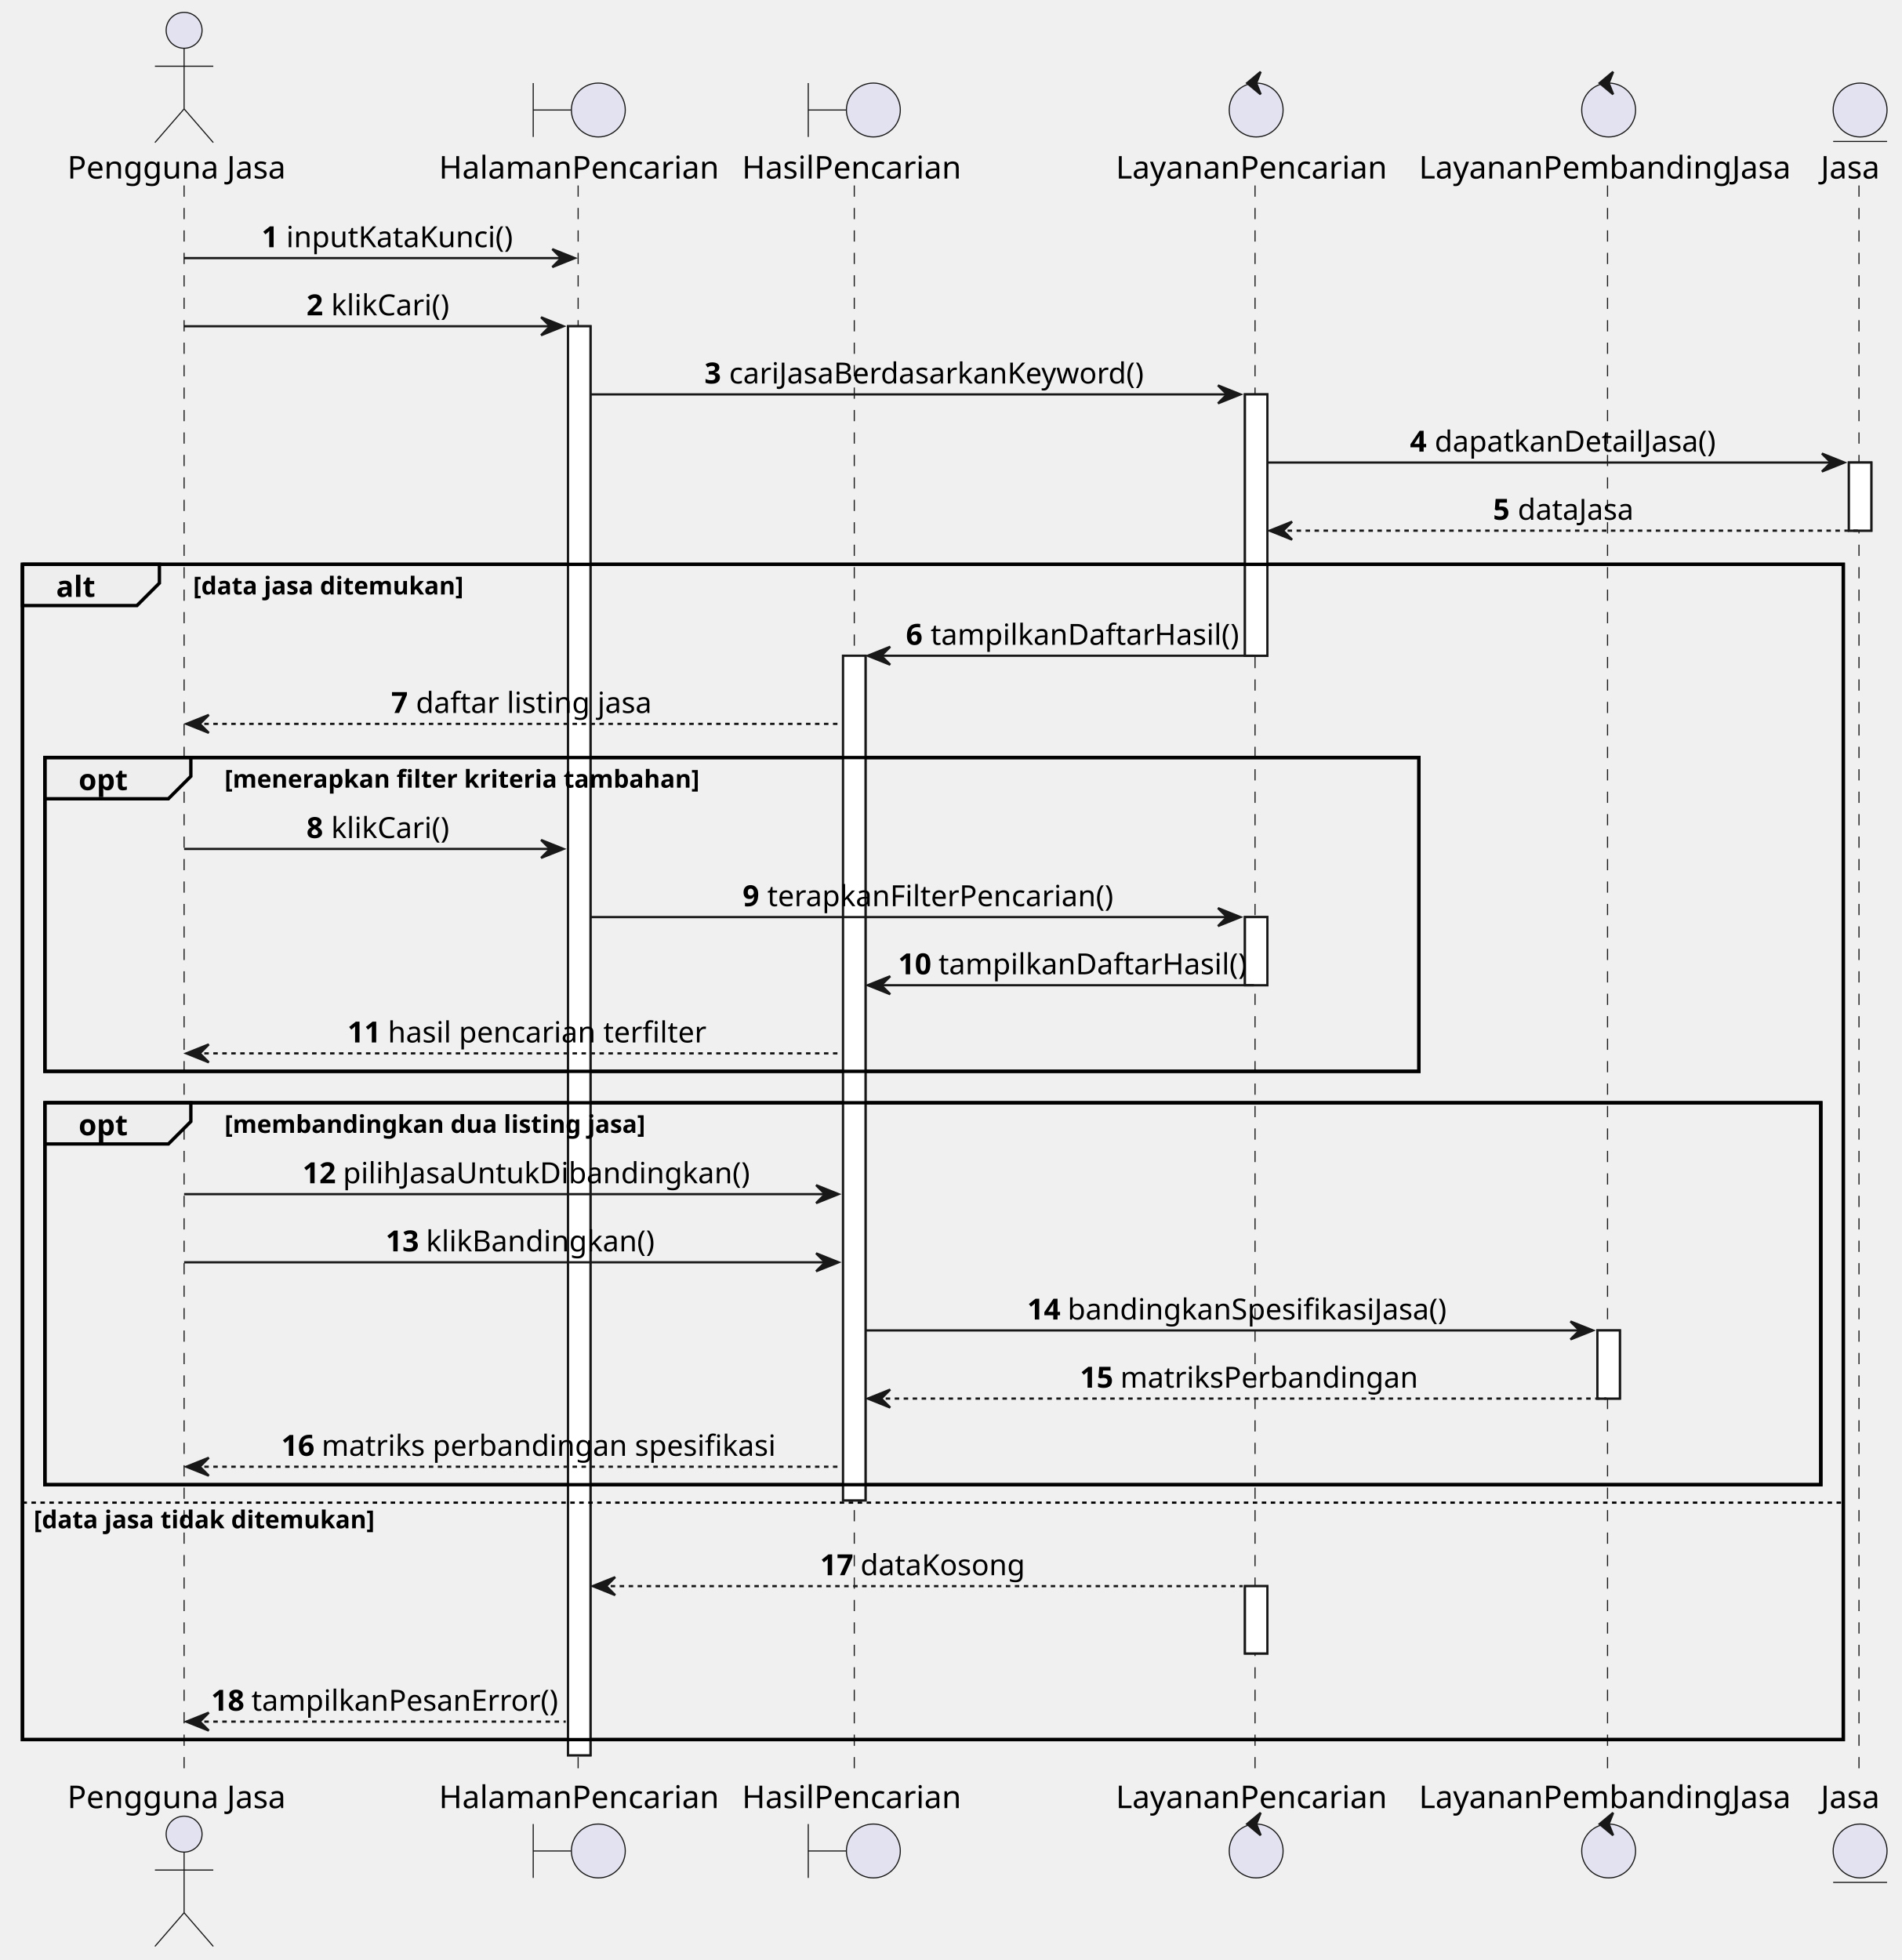
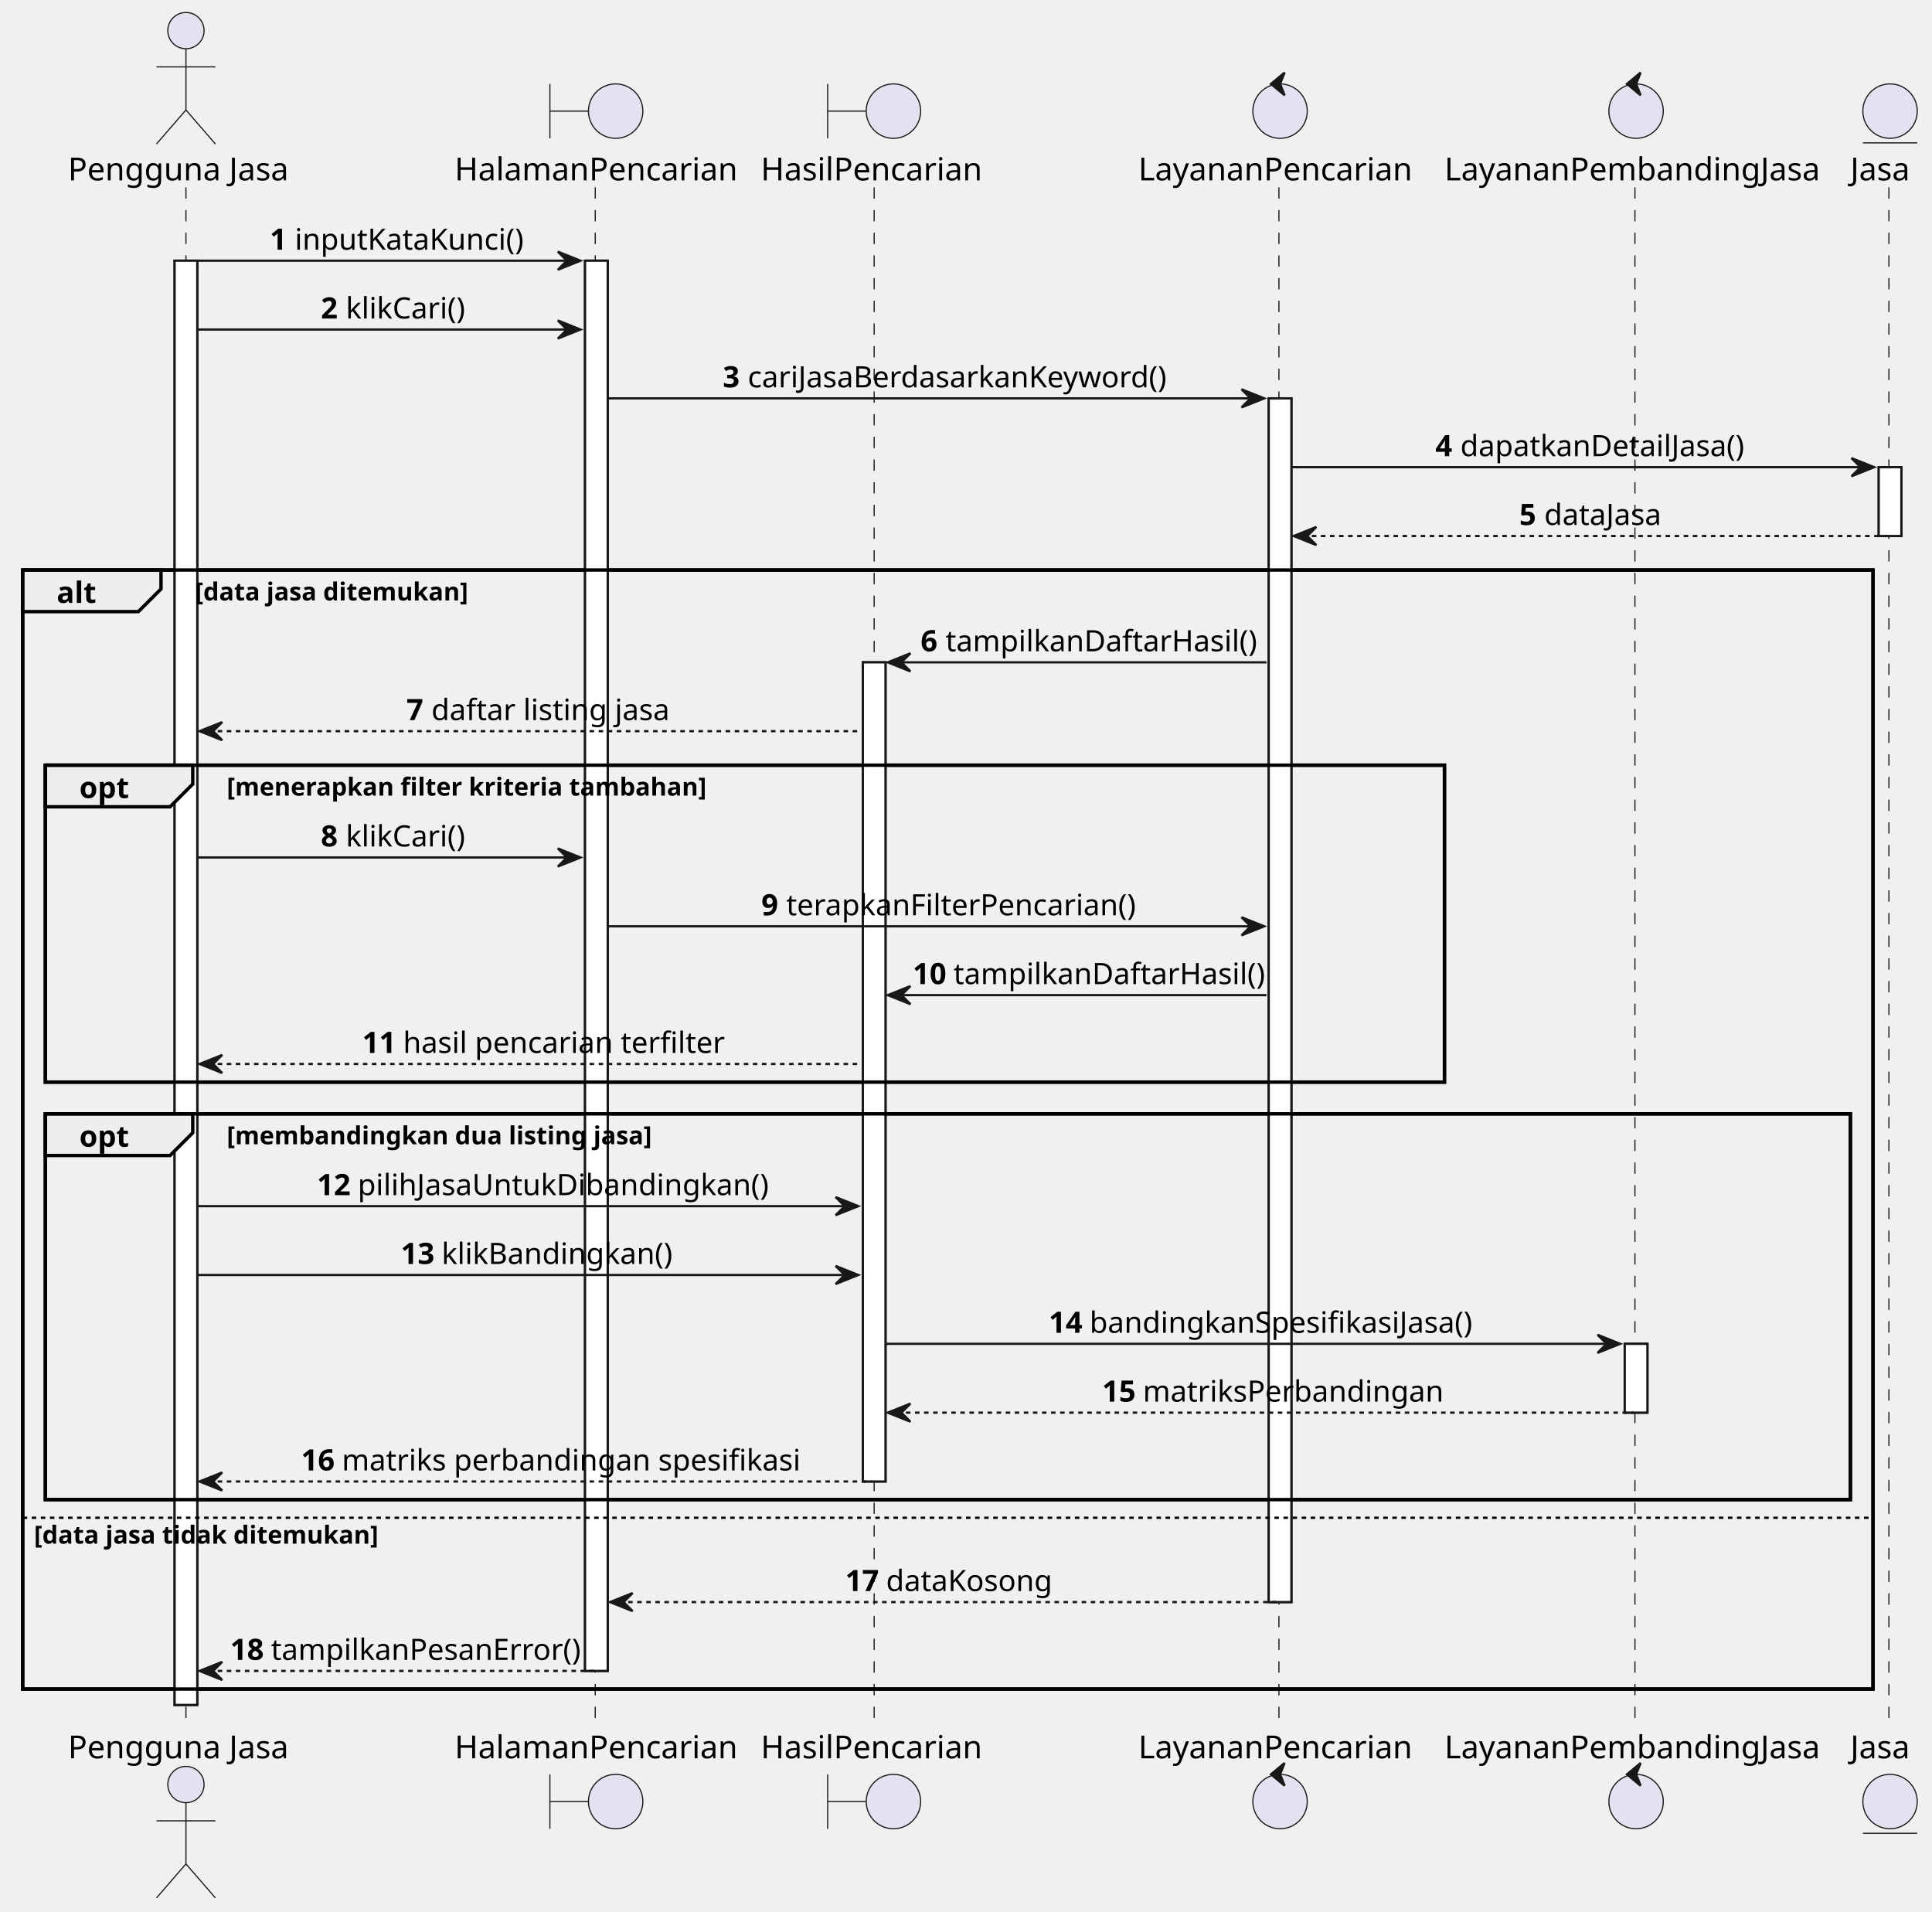
- <svg xmlns="http://www.w3.org/2000/svg" contentStyleType="text/css" height="873px" preserveAspectRatio="none" style="width:847px;height:873px;background:#FFFFFF;" version="1.1" viewBox="0 0 847 873" width="847px" zoomAndPan="magnify">
+ <svg xmlns="http://www.w3.org/2000/svg" contentStyleType="text/css" height="843px" preserveAspectRatio="none" style="width:852px;height:843px;background:#FFFFFF;" version="1.1" viewBox="0 0 852 843" width="852px" zoomAndPan="magnify">
  <defs />
  <g>
-     <rect fill="#FFFFFF" height="636.516" style="stroke:#181818;stroke-width:1.0;" width="10" x="253" y="145.312" />
-     <rect fill="#FFFFFF" height="376.219" style="stroke:#181818;stroke-width:1.0;" width="10" x="375.5" y="292.07" />
-     <rect fill="#FFFFFF" height="116.406" style="stroke:#181818;stroke-width:1.0;" width="10" x="554.5" y="175.664" />
-     <rect fill="#FFFFFF" height="30.352" style="stroke:#181818;stroke-width:1.0;" width="10" x="554.5" y="408.477" />
-     <rect fill="#FFFFFF" height="30" style="stroke:#181818;stroke-width:1.0;" width="10" x="554.5" y="706.477" />
-     <rect fill="#FFFFFF" height="30.352" style="stroke:#181818;stroke-width:1.0;" width="10" x="711.5" y="592.586" />
-     <rect fill="#FFFFFF" height="30.352" style="stroke:#181818;stroke-width:1.0;" width="10" x="823.5" y="206.016" />
-     <rect fill="none" height="523.461" style="stroke:#000000;stroke-width:1.5;" width="811" x="10" y="251.367" />
-     <rect fill="none" height="139.758" style="stroke:#000000;stroke-width:1.5;" width="612" x="20" y="337.422" />
-     <rect fill="none" height="170.109" style="stroke:#000000;stroke-width:1.5;" width="791" x="20" y="491.18" />
-     <line style="stroke:#181818;stroke-width:0.5;stroke-dasharray:5.0,5.0;" x1="82" x2="82" y1="82.609" y2="791.828" />
-     <line style="stroke:#181818;stroke-width:0.5;stroke-dasharray:5.0,5.0;" x1="257.5" x2="257.5" y1="82.609" y2="791.828" />
-     <line style="stroke:#181818;stroke-width:0.5;stroke-dasharray:5.0,5.0;" x1="380.5" x2="380.5" y1="82.609" y2="791.828" />
-     <line style="stroke:#181818;stroke-width:0.5;stroke-dasharray:5.0,5.0;" x1="559" x2="559" y1="82.609" y2="791.828" />
-     <line style="stroke:#181818;stroke-width:0.5;stroke-dasharray:5.0,5.0;" x1="716" x2="716" y1="82.609" y2="791.828" />
-     <line style="stroke:#181818;stroke-width:0.5;stroke-dasharray:5.0,5.0;" x1="828" x2="828" y1="82.609" y2="791.828" />
+     <rect fill="#FFFFFF" height="636.867" style="stroke:#181818;stroke-width:1.0;" width="10" x="77" y="114.961" />
+     <rect fill="#FFFFFF" height="621.867" style="stroke:#181818;stroke-width:1.0;" width="10" x="258" y="114.961" />
+     <rect fill="#FFFFFF" height="361.219" style="stroke:#181818;stroke-width:1.0;" width="10" x="380.5" y="292.07" />
+     <rect fill="#FFFFFF" height="530.812" style="stroke:#181818;stroke-width:1.0;" width="10" x="559.5" y="175.664" />
+     <rect fill="#FFFFFF" height="30.352" style="stroke:#181818;stroke-width:1.0;" width="10" x="716.5" y="592.586" />
+     <rect fill="#FFFFFF" height="30.352" style="stroke:#181818;stroke-width:1.0;" width="10" x="828.5" y="206.016" />
+     <rect fill="none" height="493.461" style="stroke:#000000;stroke-width:1.5;" width="816" x="10" y="251.367" />
+     <rect fill="none" height="139.758" style="stroke:#000000;stroke-width:1.5;" width="617" x="20" y="337.422" />
+     <rect fill="none" height="170.109" style="stroke:#000000;stroke-width:1.5;" width="796" x="20" y="491.18" />
+     <line style="stroke:#181818;stroke-width:0.5;stroke-dasharray:5.0,5.0;" x1="82" x2="82" y1="82.609" y2="761.828" />
+     <line style="stroke:#181818;stroke-width:0.5;stroke-dasharray:5.0,5.0;" x1="262.5" x2="262.5" y1="82.609" y2="761.828" />
+     <line style="stroke:#181818;stroke-width:0.5;stroke-dasharray:5.0,5.0;" x1="385.5" x2="385.5" y1="82.609" y2="761.828" />
+     <line style="stroke:#181818;stroke-width:0.5;stroke-dasharray:5.0,5.0;" x1="564" x2="564" y1="82.609" y2="761.828" />
+     <line style="stroke:#181818;stroke-width:0.5;stroke-dasharray:5.0,5.0;" x1="721" x2="721" y1="82.609" y2="761.828" />
+     <line style="stroke:#181818;stroke-width:0.5;stroke-dasharray:5.0,5.0;" x1="833" x2="833" y1="82.609" y2="761.828" />
    <text fill="#000000" font-family="sans-serif" font-size="14" lengthAdjust="spacing" textLength="98" x="30" y="79.533">Pengguna Jasa</text>
    <ellipse cx="82" cy="13.5" fill="#E2E2F0" rx="8" ry="8" style="stroke:#181818;stroke-width:0.5;" />
    <path d="M82,21.5 L82,48.5 M69,29.5 L95,29.5 M82,48.5 L69,63.5 M82,48.5 L95,63.5 " fill="none" style="stroke:#181818;stroke-width:0.5;" />
-     <text fill="#000000" font-family="sans-serif" font-size="14" lengthAdjust="spacing" textLength="98" x="30" y="805.361">Pengguna Jasa</text>
-     <ellipse cx="82" cy="816.938" fill="#E2E2F0" rx="8" ry="8" style="stroke:#181818;stroke-width:0.5;" />
-     <path d="M82,824.938 L82,851.938 M69,832.938 L95,832.938 M82,851.938 L69,866.938 M82,851.938 L95,866.938 " fill="none" style="stroke:#181818;stroke-width:0.5;" />
-     <text fill="#000000" font-family="sans-serif" font-size="14" lengthAdjust="spacing" textLength="119" x="195.5" y="79.533">HalamanPencarian</text>
-     <path d="M237.5,37 L237.5,61 M237.5,49 L254.5,49 " fill="none" style="stroke:#181818;stroke-width:0.5;" />
-     <ellipse cx="266.5" cy="49" fill="#E2E2F0" rx="12" ry="12" style="stroke:#181818;stroke-width:0.5;" />
-     <text fill="#000000" font-family="sans-serif" font-size="14" lengthAdjust="spacing" textLength="119" x="195.5" y="805.361">HalamanPencarian</text>
-     <path d="M237.5,812.438 L237.5,836.438 M237.5,824.438 L254.5,824.438 " fill="none" style="stroke:#181818;stroke-width:0.5;" />
-     <ellipse cx="266.5" cy="824.438" fill="#E2E2F0" rx="12" ry="12" style="stroke:#181818;stroke-width:0.5;" />
-     <text fill="#000000" font-family="sans-serif" font-size="14" lengthAdjust="spacing" textLength="94" x="330.5" y="79.533">HasilPencarian</text>
-     <path d="M360,37 L360,61 M360,49 L377,49 " fill="none" style="stroke:#181818;stroke-width:0.5;" />
-     <ellipse cx="389" cy="49" fill="#E2E2F0" rx="12" ry="12" style="stroke:#181818;stroke-width:0.5;" />
-     <text fill="#000000" font-family="sans-serif" font-size="14" lengthAdjust="spacing" textLength="94" x="330.5" y="805.361">HasilPencarian</text>
-     <path d="M360,812.438 L360,836.438 M360,824.438 L377,824.438 " fill="none" style="stroke:#181818;stroke-width:0.5;" />
-     <ellipse cx="389" cy="824.438" fill="#E2E2F0" rx="12" ry="12" style="stroke:#181818;stroke-width:0.5;" />
-     <text fill="#000000" font-family="sans-serif" font-size="14" lengthAdjust="spacing" textLength="119" x="497" y="79.533">LayananPencarian</text>
-     <ellipse cx="559.5" cy="49" fill="#E2E2F0" rx="12" ry="12" style="stroke:#181818;stroke-width:0.5;" />
-     <polygon fill="#181818" points="555.5,37,561.5,32,559.5,37,561.5,42,555.5,37" style="stroke:#181818;stroke-width:1.0;" />
-     <text fill="#000000" font-family="sans-serif" font-size="14" lengthAdjust="spacing" textLength="119" x="497" y="805.361">LayananPencarian</text>
-     <ellipse cx="559.5" cy="824.438" fill="#E2E2F0" rx="12" ry="12" style="stroke:#181818;stroke-width:0.5;" />
-     <polygon fill="#181818" points="555.5,812.438,561.5,807.438,559.5,812.438,561.5,817.438,555.5,812.438" style="stroke:#181818;stroke-width:1.0;" />
-     <text fill="#000000" font-family="sans-serif" font-size="14" lengthAdjust="spacing" textLength="163" x="632" y="79.533">LayananPembandingJasa</text>
-     <ellipse cx="716.5" cy="49" fill="#E2E2F0" rx="12" ry="12" style="stroke:#181818;stroke-width:0.5;" />
-     <polygon fill="#181818" points="712.5,37,718.5,32,716.5,37,718.5,42,712.5,37" style="stroke:#181818;stroke-width:1.0;" />
-     <text fill="#000000" font-family="sans-serif" font-size="14" lengthAdjust="spacing" textLength="163" x="632" y="805.361">LayananPembandingJasa</text>
-     <ellipse cx="716.5" cy="824.438" fill="#E2E2F0" rx="12" ry="12" style="stroke:#181818;stroke-width:0.5;" />
-     <polygon fill="#181818" points="712.5,812.438,718.5,807.438,716.5,812.438,718.5,817.438,712.5,812.438" style="stroke:#181818;stroke-width:1.0;" />
-     <text fill="#000000" font-family="sans-serif" font-size="14" lengthAdjust="spacing" textLength="29" x="811" y="79.533">Jasa</text>
-     <ellipse cx="828.5" cy="49" fill="#E2E2F0" rx="12" ry="12" style="stroke:#181818;stroke-width:0.5;" />
-     <line style="stroke:#181818;stroke-width:0.5;" x1="816.5" x2="840.5" y1="63" y2="63" />
-     <text fill="#000000" font-family="sans-serif" font-size="14" lengthAdjust="spacing" textLength="29" x="811" y="805.361">Jasa</text>
-     <ellipse cx="828.5" cy="824.438" fill="#E2E2F0" rx="12" ry="12" style="stroke:#181818;stroke-width:0.5;" />
-     <line style="stroke:#181818;stroke-width:0.5;" x1="816.5" x2="840.5" y1="838.438" y2="838.438" />
-     <rect fill="#FFFFFF" height="636.516" style="stroke:#181818;stroke-width:1.0;" width="10" x="253" y="145.312" />
-     <rect fill="#FFFFFF" height="376.219" style="stroke:#181818;stroke-width:1.0;" width="10" x="375.5" y="292.07" />
-     <rect fill="#FFFFFF" height="116.406" style="stroke:#181818;stroke-width:1.0;" width="10" x="554.5" y="175.664" />
-     <rect fill="#FFFFFF" height="30.352" style="stroke:#181818;stroke-width:1.0;" width="10" x="554.5" y="408.477" />
-     <rect fill="#FFFFFF" height="30" style="stroke:#181818;stroke-width:1.0;" width="10" x="554.5" y="706.477" />
-     <rect fill="#FFFFFF" height="30.352" style="stroke:#181818;stroke-width:1.0;" width="10" x="711.5" y="592.586" />
-     <rect fill="#FFFFFF" height="30.352" style="stroke:#181818;stroke-width:1.0;" width="10" x="823.5" y="206.016" />
+     <text fill="#000000" font-family="sans-serif" font-size="14" lengthAdjust="spacing" textLength="98" x="30" y="775.361">Pengguna Jasa</text>
+     <ellipse cx="82" cy="786.938" fill="#E2E2F0" rx="8" ry="8" style="stroke:#181818;stroke-width:0.5;" />
+     <path d="M82,794.938 L82,821.938 M69,802.938 L95,802.938 M82,821.938 L69,836.938 M82,821.938 L95,836.938 " fill="none" style="stroke:#181818;stroke-width:0.5;" />
+     <text fill="#000000" font-family="sans-serif" font-size="14" lengthAdjust="spacing" textLength="119" x="200.5" y="79.533">HalamanPencarian</text>
+     <path d="M242.5,37 L242.5,61 M242.5,49 L259.5,49 " fill="none" style="stroke:#181818;stroke-width:0.5;" />
+     <ellipse cx="271.5" cy="49" fill="#E2E2F0" rx="12" ry="12" style="stroke:#181818;stroke-width:0.5;" />
+     <text fill="#000000" font-family="sans-serif" font-size="14" lengthAdjust="spacing" textLength="119" x="200.5" y="775.361">HalamanPencarian</text>
+     <path d="M242.5,782.438 L242.5,806.438 M242.5,794.438 L259.5,794.438 " fill="none" style="stroke:#181818;stroke-width:0.5;" />
+     <ellipse cx="271.5" cy="794.438" fill="#E2E2F0" rx="12" ry="12" style="stroke:#181818;stroke-width:0.5;" />
+     <text fill="#000000" font-family="sans-serif" font-size="14" lengthAdjust="spacing" textLength="94" x="335.5" y="79.533">HasilPencarian</text>
+     <path d="M365,37 L365,61 M365,49 L382,49 " fill="none" style="stroke:#181818;stroke-width:0.5;" />
+     <ellipse cx="394" cy="49" fill="#E2E2F0" rx="12" ry="12" style="stroke:#181818;stroke-width:0.5;" />
+     <text fill="#000000" font-family="sans-serif" font-size="14" lengthAdjust="spacing" textLength="94" x="335.5" y="775.361">HasilPencarian</text>
+     <path d="M365,782.438 L365,806.438 M365,794.438 L382,794.438 " fill="none" style="stroke:#181818;stroke-width:0.5;" />
+     <ellipse cx="394" cy="794.438" fill="#E2E2F0" rx="12" ry="12" style="stroke:#181818;stroke-width:0.5;" />
+     <text fill="#000000" font-family="sans-serif" font-size="14" lengthAdjust="spacing" textLength="119" x="502" y="79.533">LayananPencarian</text>
+     <ellipse cx="564.5" cy="49" fill="#E2E2F0" rx="12" ry="12" style="stroke:#181818;stroke-width:0.5;" />
+     <polygon fill="#181818" points="560.5,37,566.5,32,564.5,37,566.5,42,560.5,37" style="stroke:#181818;stroke-width:1.0;" />
+     <text fill="#000000" font-family="sans-serif" font-size="14" lengthAdjust="spacing" textLength="119" x="502" y="775.361">LayananPencarian</text>
+     <ellipse cx="564.5" cy="794.438" fill="#E2E2F0" rx="12" ry="12" style="stroke:#181818;stroke-width:0.5;" />
+     <polygon fill="#181818" points="560.5,782.438,566.5,777.438,564.5,782.438,566.5,787.438,560.5,782.438" style="stroke:#181818;stroke-width:1.0;" />
+     <text fill="#000000" font-family="sans-serif" font-size="14" lengthAdjust="spacing" textLength="163" x="637" y="79.533">LayananPembandingJasa</text>
+     <ellipse cx="721.5" cy="49" fill="#E2E2F0" rx="12" ry="12" style="stroke:#181818;stroke-width:0.5;" />
+     <polygon fill="#181818" points="717.5,37,723.5,32,721.5,37,723.5,42,717.5,37" style="stroke:#181818;stroke-width:1.0;" />
+     <text fill="#000000" font-family="sans-serif" font-size="14" lengthAdjust="spacing" textLength="163" x="637" y="775.361">LayananPembandingJasa</text>
+     <ellipse cx="721.5" cy="794.438" fill="#E2E2F0" rx="12" ry="12" style="stroke:#181818;stroke-width:0.5;" />
+     <polygon fill="#181818" points="717.5,782.438,723.5,777.438,721.5,782.438,723.5,787.438,717.5,782.438" style="stroke:#181818;stroke-width:1.0;" />
+     <text fill="#000000" font-family="sans-serif" font-size="14" lengthAdjust="spacing" textLength="29" x="816" y="79.533">Jasa</text>
+     <ellipse cx="833.5" cy="49" fill="#E2E2F0" rx="12" ry="12" style="stroke:#181818;stroke-width:0.5;" />
+     <line style="stroke:#181818;stroke-width:0.5;" x1="821.5" x2="845.5" y1="63" y2="63" />
+     <text fill="#000000" font-family="sans-serif" font-size="14" lengthAdjust="spacing" textLength="29" x="816" y="775.361">Jasa</text>
+     <ellipse cx="833.5" cy="794.438" fill="#E2E2F0" rx="12" ry="12" style="stroke:#181818;stroke-width:0.5;" />
+     <line style="stroke:#181818;stroke-width:0.5;" x1="821.5" x2="845.5" y1="808.438" y2="808.438" />
+     <rect fill="#FFFFFF" height="636.867" style="stroke:#181818;stroke-width:1.0;" width="10" x="77" y="114.961" />
+     <rect fill="#FFFFFF" height="621.867" style="stroke:#181818;stroke-width:1.0;" width="10" x="258" y="114.961" />
+     <rect fill="#FFFFFF" height="361.219" style="stroke:#181818;stroke-width:1.0;" width="10" x="380.5" y="292.07" />
+     <rect fill="#FFFFFF" height="530.812" style="stroke:#181818;stroke-width:1.0;" width="10" x="559.5" y="175.664" />
+     <rect fill="#FFFFFF" height="30.352" style="stroke:#181818;stroke-width:1.0;" width="10" x="716.5" y="592.586" />
+     <rect fill="#FFFFFF" height="30.352" style="stroke:#181818;stroke-width:1.0;" width="10" x="828.5" y="206.016" />
    <polygon fill="#181818" points="246,110.961,256,114.961,246,118.961,250,114.961" style="stroke:#181818;stroke-width:1.0;" />
-     <line style="stroke:#181818;stroke-width:1.0;" x1="82" x2="252" y1="114.961" y2="114.961" />
-     <text fill="#000000" font-family="sans-serif" font-size="13" font-weight="bold" lengthAdjust="spacing" textLength="7" x="116.5" y="110.105">1</text>
-     <text fill="#000000" font-family="sans-serif" font-size="13" lengthAdjust="spacing" textLength="96" x="127.5" y="110.105">inputKataKunci()</text>
-     <polygon fill="#181818" points="241,141.312,251,145.312,241,149.312,245,145.312" style="stroke:#181818;stroke-width:1.0;" />
-     <line style="stroke:#181818;stroke-width:1.0;" x1="82" x2="247" y1="145.312" y2="145.312" />
-     <text fill="#000000" font-family="sans-serif" font-size="13" font-weight="bold" lengthAdjust="spacing" textLength="7" x="136.5" y="140.456">2</text>
-     <text fill="#000000" font-family="sans-serif" font-size="13" lengthAdjust="spacing" textLength="51" x="147.5" y="140.456">klikCari()</text>
-     <polygon fill="#181818" points="542.5,171.664,552.5,175.664,542.5,179.664,546.5,175.664" style="stroke:#181818;stroke-width:1.0;" />
-     <line style="stroke:#181818;stroke-width:1.0;" x1="263" x2="548.5" y1="175.664" y2="175.664" />
-     <text fill="#000000" font-family="sans-serif" font-size="13" font-weight="bold" lengthAdjust="spacing" textLength="7" x="313.75" y="170.808">3</text>
-     <text fill="#000000" font-family="sans-serif" font-size="13" lengthAdjust="spacing" textLength="179" x="324.75" y="170.808">cariJasaBerdasarkanKeyword()</text>
-     <polygon fill="#181818" points="811.5,202.016,821.5,206.016,811.5,210.016,815.5,206.016" style="stroke:#181818;stroke-width:1.0;" />
-     <line style="stroke:#181818;stroke-width:1.0;" x1="564.5" x2="817.5" y1="206.016" y2="206.016" />
-     <text fill="#000000" font-family="sans-serif" font-size="13" font-weight="bold" lengthAdjust="spacing" textLength="7" x="628" y="201.159">4</text>
-     <text fill="#000000" font-family="sans-serif" font-size="13" lengthAdjust="spacing" textLength="121" x="639" y="201.159">dapatkanDetailJasa()</text>
-     <polygon fill="#181818" points="575.5,232.367,565.5,236.367,575.5,240.367,571.5,236.367" style="stroke:#181818;stroke-width:1.0;" />
-     <line style="stroke:#181818;stroke-width:1.0;stroke-dasharray:2.0,2.0;" x1="569.5" x2="827.5" y1="236.367" y2="236.367" />
-     <text fill="#000000" font-family="sans-serif" font-size="13" font-weight="bold" lengthAdjust="spacing" textLength="7" x="665" y="231.511">5</text>
-     <text fill="#000000" font-family="sans-serif" font-size="13" lengthAdjust="spacing" textLength="52" x="676" y="231.511">dataJasa</text>
+     <line style="stroke:#181818;stroke-width:1.0;" x1="87" x2="252" y1="114.961" y2="114.961" />
+     <text fill="#000000" font-family="sans-serif" font-size="13" font-weight="bold" lengthAdjust="spacing" textLength="7" x="119" y="110.105">1</text>
+     <text fill="#000000" font-family="sans-serif" font-size="13" lengthAdjust="spacing" textLength="96" x="130" y="110.105">inputKataKunci()</text>
+     <polygon fill="#181818" points="246,141.312,256,145.312,246,149.312,250,145.312" style="stroke:#181818;stroke-width:1.0;" />
+     <line style="stroke:#181818;stroke-width:1.0;" x1="87" x2="252" y1="145.312" y2="145.312" />
+     <text fill="#000000" font-family="sans-serif" font-size="13" font-weight="bold" lengthAdjust="spacing" textLength="7" x="141.5" y="140.456">2</text>
+     <text fill="#000000" font-family="sans-serif" font-size="13" lengthAdjust="spacing" textLength="51" x="152.5" y="140.456">klikCari()</text>
+     <polygon fill="#181818" points="547.5,171.664,557.5,175.664,547.5,179.664,551.5,175.664" style="stroke:#181818;stroke-width:1.0;" />
+     <line style="stroke:#181818;stroke-width:1.0;" x1="268" x2="553.5" y1="175.664" y2="175.664" />
+     <text fill="#000000" font-family="sans-serif" font-size="13" font-weight="bold" lengthAdjust="spacing" textLength="7" x="318.75" y="170.808">3</text>
+     <text fill="#000000" font-family="sans-serif" font-size="13" lengthAdjust="spacing" textLength="179" x="329.75" y="170.808">cariJasaBerdasarkanKeyword()</text>
+     <polygon fill="#181818" points="816.5,202.016,826.5,206.016,816.5,210.016,820.5,206.016" style="stroke:#181818;stroke-width:1.0;" />
+     <line style="stroke:#181818;stroke-width:1.0;" x1="569.5" x2="822.5" y1="206.016" y2="206.016" />
+     <text fill="#000000" font-family="sans-serif" font-size="13" font-weight="bold" lengthAdjust="spacing" textLength="7" x="633" y="201.159">4</text>
+     <text fill="#000000" font-family="sans-serif" font-size="13" lengthAdjust="spacing" textLength="121" x="644" y="201.159">dapatkanDetailJasa()</text>
+     <polygon fill="#181818" points="580.5,232.367,570.5,236.367,580.5,240.367,576.5,236.367" style="stroke:#181818;stroke-width:1.0;" />
+     <line style="stroke:#181818;stroke-width:1.0;stroke-dasharray:2.0,2.0;" x1="574.5" x2="832.5" y1="236.367" y2="236.367" />
+     <text fill="#000000" font-family="sans-serif" font-size="13" font-weight="bold" lengthAdjust="spacing" textLength="7" x="670" y="231.511">5</text>
+     <text fill="#000000" font-family="sans-serif" font-size="13" lengthAdjust="spacing" textLength="52" x="681" y="231.511">dataJasa</text>
    <path d="M10,251.367 L71,251.367 L71,259.719 L61,269.719 L10,269.719 L10,251.367 " fill="#EEEEEE" style="stroke:#000000;stroke-width:1.5;" />
-     <rect fill="none" height="523.461" style="stroke:#000000;stroke-width:1.5;" width="811" x="10" y="251.367" />
+     <rect fill="none" height="493.461" style="stroke:#000000;stroke-width:1.5;" width="816" x="10" y="251.367" />
    <text fill="#000000" font-family="sans-serif" font-size="13" font-weight="bold" lengthAdjust="spacing" textLength="16" x="25" y="265.862">alt</text>
    <text fill="#000000" font-family="sans-serif" font-size="11" font-weight="bold" lengthAdjust="spacing" textLength="118" x="86" y="264.786">[data jasa ditemukan]</text>
-     <polygon fill="#181818" points="396.5,288.07,386.5,292.07,396.5,296.07,392.5,292.07" style="stroke:#181818;stroke-width:1.0;" />
-     <line style="stroke:#181818;stroke-width:1.0;" x1="390.5" x2="558.5" y1="292.07" y2="292.07" />
-     <text fill="#000000" font-family="sans-serif" font-size="13" font-weight="bold" lengthAdjust="spacing" textLength="7" x="403.5" y="287.214">6</text>
-     <text fill="#000000" font-family="sans-serif" font-size="13" lengthAdjust="spacing" textLength="127" x="414.5" y="287.214">tampilkanDaftarHasil()</text>
-     <polygon fill="#181818" points="93,318.422,83,322.422,93,326.422,89,322.422" style="stroke:#181818;stroke-width:1.0;" />
-     <line style="stroke:#181818;stroke-width:1.0;stroke-dasharray:2.0,2.0;" x1="87" x2="374.5" y1="322.422" y2="322.422" />
-     <text fill="#000000" font-family="sans-serif" font-size="13" font-weight="bold" lengthAdjust="spacing" textLength="7" x="174.25" y="317.565">7</text>
-     <text fill="#000000" font-family="sans-serif" font-size="13" lengthAdjust="spacing" textLength="98" x="185.25" y="317.565">daftar listing jasa</text>
+     <polygon fill="#181818" points="401.5,288.07,391.5,292.07,401.5,296.07,397.5,292.07" style="stroke:#181818;stroke-width:1.0;" />
+     <line style="stroke:#181818;stroke-width:1.0;" x1="395.5" x2="558.5" y1="292.07" y2="292.07" />
+     <text fill="#000000" font-family="sans-serif" font-size="13" font-weight="bold" lengthAdjust="spacing" textLength="7" x="406" y="287.214">6</text>
+     <text fill="#000000" font-family="sans-serif" font-size="13" lengthAdjust="spacing" textLength="127" x="417" y="287.214">tampilkanDaftarHasil()</text>
+     <polygon fill="#181818" points="98,318.422,88,322.422,98,326.422,94,322.422" style="stroke:#181818;stroke-width:1.0;" />
+     <line style="stroke:#181818;stroke-width:1.0;stroke-dasharray:2.0,2.0;" x1="92" x2="379.5" y1="322.422" y2="322.422" />
+     <text fill="#000000" font-family="sans-serif" font-size="13" font-weight="bold" lengthAdjust="spacing" textLength="7" x="179.25" y="317.565">7</text>
+     <text fill="#000000" font-family="sans-serif" font-size="13" lengthAdjust="spacing" textLength="98" x="190.25" y="317.565">daftar listing jasa</text>
    <path d="M20,337.422 L85,337.422 L85,345.773 L75,355.773 L20,355.773 L20,337.422 " fill="#EEEEEE" style="stroke:#000000;stroke-width:1.5;" />
-     <rect fill="none" height="139.758" style="stroke:#000000;stroke-width:1.5;" width="612" x="20" y="337.422" />
+     <rect fill="none" height="139.758" style="stroke:#000000;stroke-width:1.5;" width="617" x="20" y="337.422" />
    <text fill="#000000" font-family="sans-serif" font-size="13" font-weight="bold" lengthAdjust="spacing" textLength="20" x="35" y="351.917">opt</text>
    <text fill="#000000" font-family="sans-serif" font-size="11" font-weight="bold" lengthAdjust="spacing" textLength="207" x="100" y="350.841">[menerapkan filter kriteria tambahan]</text>
-     <polygon fill="#181818" points="241,374.125,251,378.125,241,382.125,245,378.125" style="stroke:#181818;stroke-width:1.0;" />
-     <line style="stroke:#181818;stroke-width:1.0;" x1="82" x2="247" y1="378.125" y2="378.125" />
-     <text fill="#000000" font-family="sans-serif" font-size="13" font-weight="bold" lengthAdjust="spacing" textLength="7" x="136.5" y="373.269">8</text>
-     <text fill="#000000" font-family="sans-serif" font-size="13" lengthAdjust="spacing" textLength="51" x="147.5" y="373.269">klikCari()</text>
-     <polygon fill="#181818" points="542.5,404.477,552.5,408.477,542.5,412.477,546.5,408.477" style="stroke:#181818;stroke-width:1.0;" />
-     <line style="stroke:#181818;stroke-width:1.0;" x1="263" x2="548.5" y1="408.477" y2="408.477" />
-     <text fill="#000000" font-family="sans-serif" font-size="13" font-weight="bold" lengthAdjust="spacing" textLength="7" x="330.75" y="403.62">9</text>
-     <text fill="#000000" font-family="sans-serif" font-size="13" lengthAdjust="spacing" textLength="145" x="341.75" y="403.62">terapkanFilterPencarian()</text>
-     <polygon fill="#181818" points="396.5,434.828,386.5,438.828,396.5,442.828,392.5,438.828" style="stroke:#181818;stroke-width:1.0;" />
-     <line style="stroke:#181818;stroke-width:1.0;" x1="390.5" x2="558.5" y1="438.828" y2="438.828" />
-     <text fill="#000000" font-family="sans-serif" font-size="13" font-weight="bold" lengthAdjust="spacing" textLength="14" x="400" y="433.972">10</text>
-     <text fill="#000000" font-family="sans-serif" font-size="13" lengthAdjust="spacing" textLength="127" x="418" y="433.972">tampilkanDaftarHasil()</text>
-     <polygon fill="#181818" points="93,465.18,83,469.18,93,473.18,89,469.18" style="stroke:#181818;stroke-width:1.0;" />
-     <line style="stroke:#181818;stroke-width:1.0;stroke-dasharray:2.0,2.0;" x1="87" x2="374.5" y1="469.18" y2="469.18" />
-     <text fill="#000000" font-family="sans-serif" font-size="13" font-weight="bold" lengthAdjust="spacing" textLength="14" x="154.75" y="464.323">11</text>
-     <text fill="#000000" font-family="sans-serif" font-size="13" lengthAdjust="spacing" textLength="130" x="172.75" y="464.323">hasil pencarian terfilter</text>
+     <polygon fill="#181818" points="246,374.125,256,378.125,246,382.125,250,378.125" style="stroke:#181818;stroke-width:1.0;" />
+     <line style="stroke:#181818;stroke-width:1.0;" x1="87" x2="252" y1="378.125" y2="378.125" />
+     <text fill="#000000" font-family="sans-serif" font-size="13" font-weight="bold" lengthAdjust="spacing" textLength="7" x="141.5" y="373.269">8</text>
+     <text fill="#000000" font-family="sans-serif" font-size="13" lengthAdjust="spacing" textLength="51" x="152.5" y="373.269">klikCari()</text>
+     <polygon fill="#181818" points="547.5,404.477,557.5,408.477,547.5,412.477,551.5,408.477" style="stroke:#181818;stroke-width:1.0;" />
+     <line style="stroke:#181818;stroke-width:1.0;" x1="268" x2="553.5" y1="408.477" y2="408.477" />
+     <text fill="#000000" font-family="sans-serif" font-size="13" font-weight="bold" lengthAdjust="spacing" textLength="7" x="335.75" y="403.62">9</text>
+     <text fill="#000000" font-family="sans-serif" font-size="13" lengthAdjust="spacing" textLength="145" x="346.75" y="403.62">terapkanFilterPencarian()</text>
+     <polygon fill="#181818" points="401.5,434.828,391.5,438.828,401.5,442.828,397.5,438.828" style="stroke:#181818;stroke-width:1.0;" />
+     <line style="stroke:#181818;stroke-width:1.0;" x1="395.5" x2="558.5" y1="438.828" y2="438.828" />
+     <text fill="#000000" font-family="sans-serif" font-size="13" font-weight="bold" lengthAdjust="spacing" textLength="14" x="402.5" y="433.972">10</text>
+     <text fill="#000000" font-family="sans-serif" font-size="13" lengthAdjust="spacing" textLength="127" x="420.5" y="433.972">tampilkanDaftarHasil()</text>
+     <polygon fill="#181818" points="98,465.18,88,469.18,98,473.18,94,469.18" style="stroke:#181818;stroke-width:1.0;" />
+     <line style="stroke:#181818;stroke-width:1.0;stroke-dasharray:2.0,2.0;" x1="92" x2="379.5" y1="469.18" y2="469.18" />
+     <text fill="#000000" font-family="sans-serif" font-size="13" font-weight="bold" lengthAdjust="spacing" textLength="14" x="159.75" y="464.323">11</text>
+     <text fill="#000000" font-family="sans-serif" font-size="13" lengthAdjust="spacing" textLength="130" x="177.75" y="464.323">hasil pencarian terfilter</text>
    <path d="M20,491.18 L85,491.18 L85,499.531 L75,509.531 L20,509.531 L20,491.18 " fill="#EEEEEE" style="stroke:#000000;stroke-width:1.5;" />
-     <rect fill="none" height="170.109" style="stroke:#000000;stroke-width:1.5;" width="791" x="20" y="491.18" />
+     <rect fill="none" height="170.109" style="stroke:#000000;stroke-width:1.5;" width="796" x="20" y="491.18" />
    <text fill="#000000" font-family="sans-serif" font-size="13" font-weight="bold" lengthAdjust="spacing" textLength="20" x="35" y="505.675">opt</text>
    <text fill="#000000" font-family="sans-serif" font-size="11" font-weight="bold" lengthAdjust="spacing" textLength="186" x="100" y="504.599">[membandingkan dua listing jasa]</text>
-     <polygon fill="#181818" points="363.5,527.883,373.5,531.883,363.5,535.883,367.5,531.883" style="stroke:#181818;stroke-width:1.0;" />
-     <line style="stroke:#181818;stroke-width:1.0;" x1="82" x2="369.5" y1="531.883" y2="531.883" />
-     <text fill="#000000" font-family="sans-serif" font-size="13" font-weight="bold" lengthAdjust="spacing" textLength="14" x="134.75" y="527.026">12</text>
-     <text fill="#000000" font-family="sans-serif" font-size="13" lengthAdjust="spacing" textLength="170" x="152.75" y="527.026">pilihJasaUntukDibandingkan()</text>
-     <polygon fill="#181818" points="363.5,558.234,373.5,562.234,363.5,566.234,367.5,562.234" style="stroke:#181818;stroke-width:1.0;" />
-     <line style="stroke:#181818;stroke-width:1.0;" x1="82" x2="369.5" y1="562.234" y2="562.234" />
-     <text fill="#000000" font-family="sans-serif" font-size="13" font-weight="bold" lengthAdjust="spacing" textLength="14" x="171.75" y="557.378">13</text>
-     <text fill="#000000" font-family="sans-serif" font-size="13" lengthAdjust="spacing" textLength="96" x="189.75" y="557.378">klikBandingkan()</text>
-     <polygon fill="#181818" points="699.5,588.586,709.5,592.586,699.5,596.586,703.5,592.586" style="stroke:#181818;stroke-width:1.0;" />
-     <line style="stroke:#181818;stroke-width:1.0;" x1="385.5" x2="705.5" y1="592.586" y2="592.586" />
-     <text fill="#000000" font-family="sans-serif" font-size="13" font-weight="bold" lengthAdjust="spacing" textLength="14" x="457.5" y="587.73">14</text>
-     <text fill="#000000" font-family="sans-serif" font-size="13" lengthAdjust="spacing" textLength="164" x="475.5" y="587.73">bandingkanSpesifikasiJasa()</text>
-     <polygon fill="#181818" points="396.5,618.938,386.5,622.938,396.5,626.938,392.5,622.938" style="stroke:#181818;stroke-width:1.0;" />
-     <line style="stroke:#181818;stroke-width:1.0;stroke-dasharray:2.0,2.0;" x1="390.5" x2="715.5" y1="622.938" y2="622.938" />
-     <text fill="#000000" font-family="sans-serif" font-size="13" font-weight="bold" lengthAdjust="spacing" textLength="14" x="481" y="618.081">15</text>
-     <text fill="#000000" font-family="sans-serif" font-size="13" lengthAdjust="spacing" textLength="122" x="499" y="618.081">matriksPerbandingan</text>
-     <polygon fill="#181818" points="93,649.289,83,653.289,93,657.289,89,653.289" style="stroke:#181818;stroke-width:1.0;" />
-     <line style="stroke:#181818;stroke-width:1.0;stroke-dasharray:2.0,2.0;" x1="87" x2="374.5" y1="653.289" y2="653.289" />
-     <text fill="#000000" font-family="sans-serif" font-size="13" font-weight="bold" lengthAdjust="spacing" textLength="14" x="125.25" y="648.433">16</text>
-     <text fill="#000000" font-family="sans-serif" font-size="13" lengthAdjust="spacing" textLength="189" x="143.25" y="648.433">matriks perbandingan spesifikasi</text>
-     <line style="stroke:#000000;stroke-width:1.0;stroke-dasharray:2.0,2.0;" x1="10" x2="821" y1="669.289" y2="669.289" />
+     <polygon fill="#181818" points="368.5,527.883,378.5,531.883,368.5,535.883,372.5,531.883" style="stroke:#181818;stroke-width:1.0;" />
+     <line style="stroke:#181818;stroke-width:1.0;" x1="87" x2="374.5" y1="531.883" y2="531.883" />
+     <text fill="#000000" font-family="sans-serif" font-size="13" font-weight="bold" lengthAdjust="spacing" textLength="14" x="139.75" y="527.026">12</text>
+     <text fill="#000000" font-family="sans-serif" font-size="13" lengthAdjust="spacing" textLength="170" x="157.75" y="527.026">pilihJasaUntukDibandingkan()</text>
+     <polygon fill="#181818" points="368.5,558.234,378.5,562.234,368.5,566.234,372.5,562.234" style="stroke:#181818;stroke-width:1.0;" />
+     <line style="stroke:#181818;stroke-width:1.0;" x1="87" x2="374.5" y1="562.234" y2="562.234" />
+     <text fill="#000000" font-family="sans-serif" font-size="13" font-weight="bold" lengthAdjust="spacing" textLength="14" x="176.75" y="557.378">13</text>
+     <text fill="#000000" font-family="sans-serif" font-size="13" lengthAdjust="spacing" textLength="96" x="194.75" y="557.378">klikBandingkan()</text>
+     <polygon fill="#181818" points="704.5,588.586,714.5,592.586,704.5,596.586,708.5,592.586" style="stroke:#181818;stroke-width:1.0;" />
+     <line style="stroke:#181818;stroke-width:1.0;" x1="390.5" x2="710.5" y1="592.586" y2="592.586" />
+     <text fill="#000000" font-family="sans-serif" font-size="13" font-weight="bold" lengthAdjust="spacing" textLength="14" x="462.5" y="587.73">14</text>
+     <text fill="#000000" font-family="sans-serif" font-size="13" lengthAdjust="spacing" textLength="164" x="480.5" y="587.73">bandingkanSpesifikasiJasa()</text>
+     <polygon fill="#181818" points="401.5,618.938,391.5,622.938,401.5,626.938,397.5,622.938" style="stroke:#181818;stroke-width:1.0;" />
+     <line style="stroke:#181818;stroke-width:1.0;stroke-dasharray:2.0,2.0;" x1="395.5" x2="720.5" y1="622.938" y2="622.938" />
+     <text fill="#000000" font-family="sans-serif" font-size="13" font-weight="bold" lengthAdjust="spacing" textLength="14" x="486" y="618.081">15</text>
+     <text fill="#000000" font-family="sans-serif" font-size="13" lengthAdjust="spacing" textLength="122" x="504" y="618.081">matriksPerbandingan</text>
+     <polygon fill="#181818" points="98,649.289,88,653.289,98,657.289,94,653.289" style="stroke:#181818;stroke-width:1.0;" />
+     <line style="stroke:#181818;stroke-width:1.0;stroke-dasharray:2.0,2.0;" x1="92" x2="384.5" y1="653.289" y2="653.289" />
+     <text fill="#000000" font-family="sans-serif" font-size="13" font-weight="bold" lengthAdjust="spacing" textLength="14" x="132.75" y="648.433">16</text>
+     <text fill="#000000" font-family="sans-serif" font-size="13" lengthAdjust="spacing" textLength="189" x="150.75" y="648.433">matriks perbandingan spesifikasi</text>
+     <line style="stroke:#000000;stroke-width:1.0;stroke-dasharray:2.0,2.0;" x1="10" x2="826" y1="669.289" y2="669.289" />
    <text fill="#000000" font-family="sans-serif" font-size="11" font-weight="bold" lengthAdjust="spacing" textLength="148" x="15" y="680.708">[data jasa tidak ditemukan]</text>
-     <polygon fill="#181818" points="274,702.477,264,706.477,274,710.477,270,706.477" style="stroke:#181818;stroke-width:1.0;" />
-     <line style="stroke:#181818;stroke-width:1.0;stroke-dasharray:2.0,2.0;" x1="268" x2="553.5" y1="706.477" y2="706.477" />
-     <text fill="#000000" font-family="sans-serif" font-size="13" font-weight="bold" lengthAdjust="spacing" textLength="14" x="365.25" y="701.62">17</text>
-     <text fill="#000000" font-family="sans-serif" font-size="13" lengthAdjust="spacing" textLength="69" x="383.25" y="701.62">dataKosong</text>
-     <polygon fill="#181818" points="93,762.828,83,766.828,93,770.828,89,766.828" style="stroke:#181818;stroke-width:1.0;" />
-     <line style="stroke:#181818;stroke-width:1.0;stroke-dasharray:2.0,2.0;" x1="87" x2="252" y1="766.828" y2="766.828" />
-     <text fill="#000000" font-family="sans-serif" font-size="13" font-weight="bold" lengthAdjust="spacing" textLength="14" x="94" y="761.972">18</text>
-     <text fill="#000000" font-family="sans-serif" font-size="13" lengthAdjust="spacing" textLength="129" x="112" y="761.972">tampilkanPesanError()</text>
+     <polygon fill="#181818" points="279,702.477,269,706.477,279,710.477,275,706.477" style="stroke:#181818;stroke-width:1.0;" />
+     <line style="stroke:#181818;stroke-width:1.0;stroke-dasharray:2.0,2.0;" x1="273" x2="563.5" y1="706.477" y2="706.477" />
+     <text fill="#000000" font-family="sans-serif" font-size="13" font-weight="bold" lengthAdjust="spacing" textLength="14" x="372.75" y="701.62">17</text>
+     <text fill="#000000" font-family="sans-serif" font-size="13" lengthAdjust="spacing" textLength="69" x="390.75" y="701.62">dataKosong</text>
+     <polygon fill="#181818" points="98,732.828,88,736.828,98,740.828,94,736.828" style="stroke:#181818;stroke-width:1.0;" />
+     <line style="stroke:#181818;stroke-width:1.0;stroke-dasharray:2.0,2.0;" x1="92" x2="262" y1="736.828" y2="736.828" />
+     <text fill="#000000" font-family="sans-serif" font-size="13" font-weight="bold" lengthAdjust="spacing" textLength="14" x="101.5" y="731.972">18</text>
+     <text fill="#000000" font-family="sans-serif" font-size="13" lengthAdjust="spacing" textLength="129" x="119.5" y="731.972">tampilkanPesanError()</text>
  </g>
</svg>
